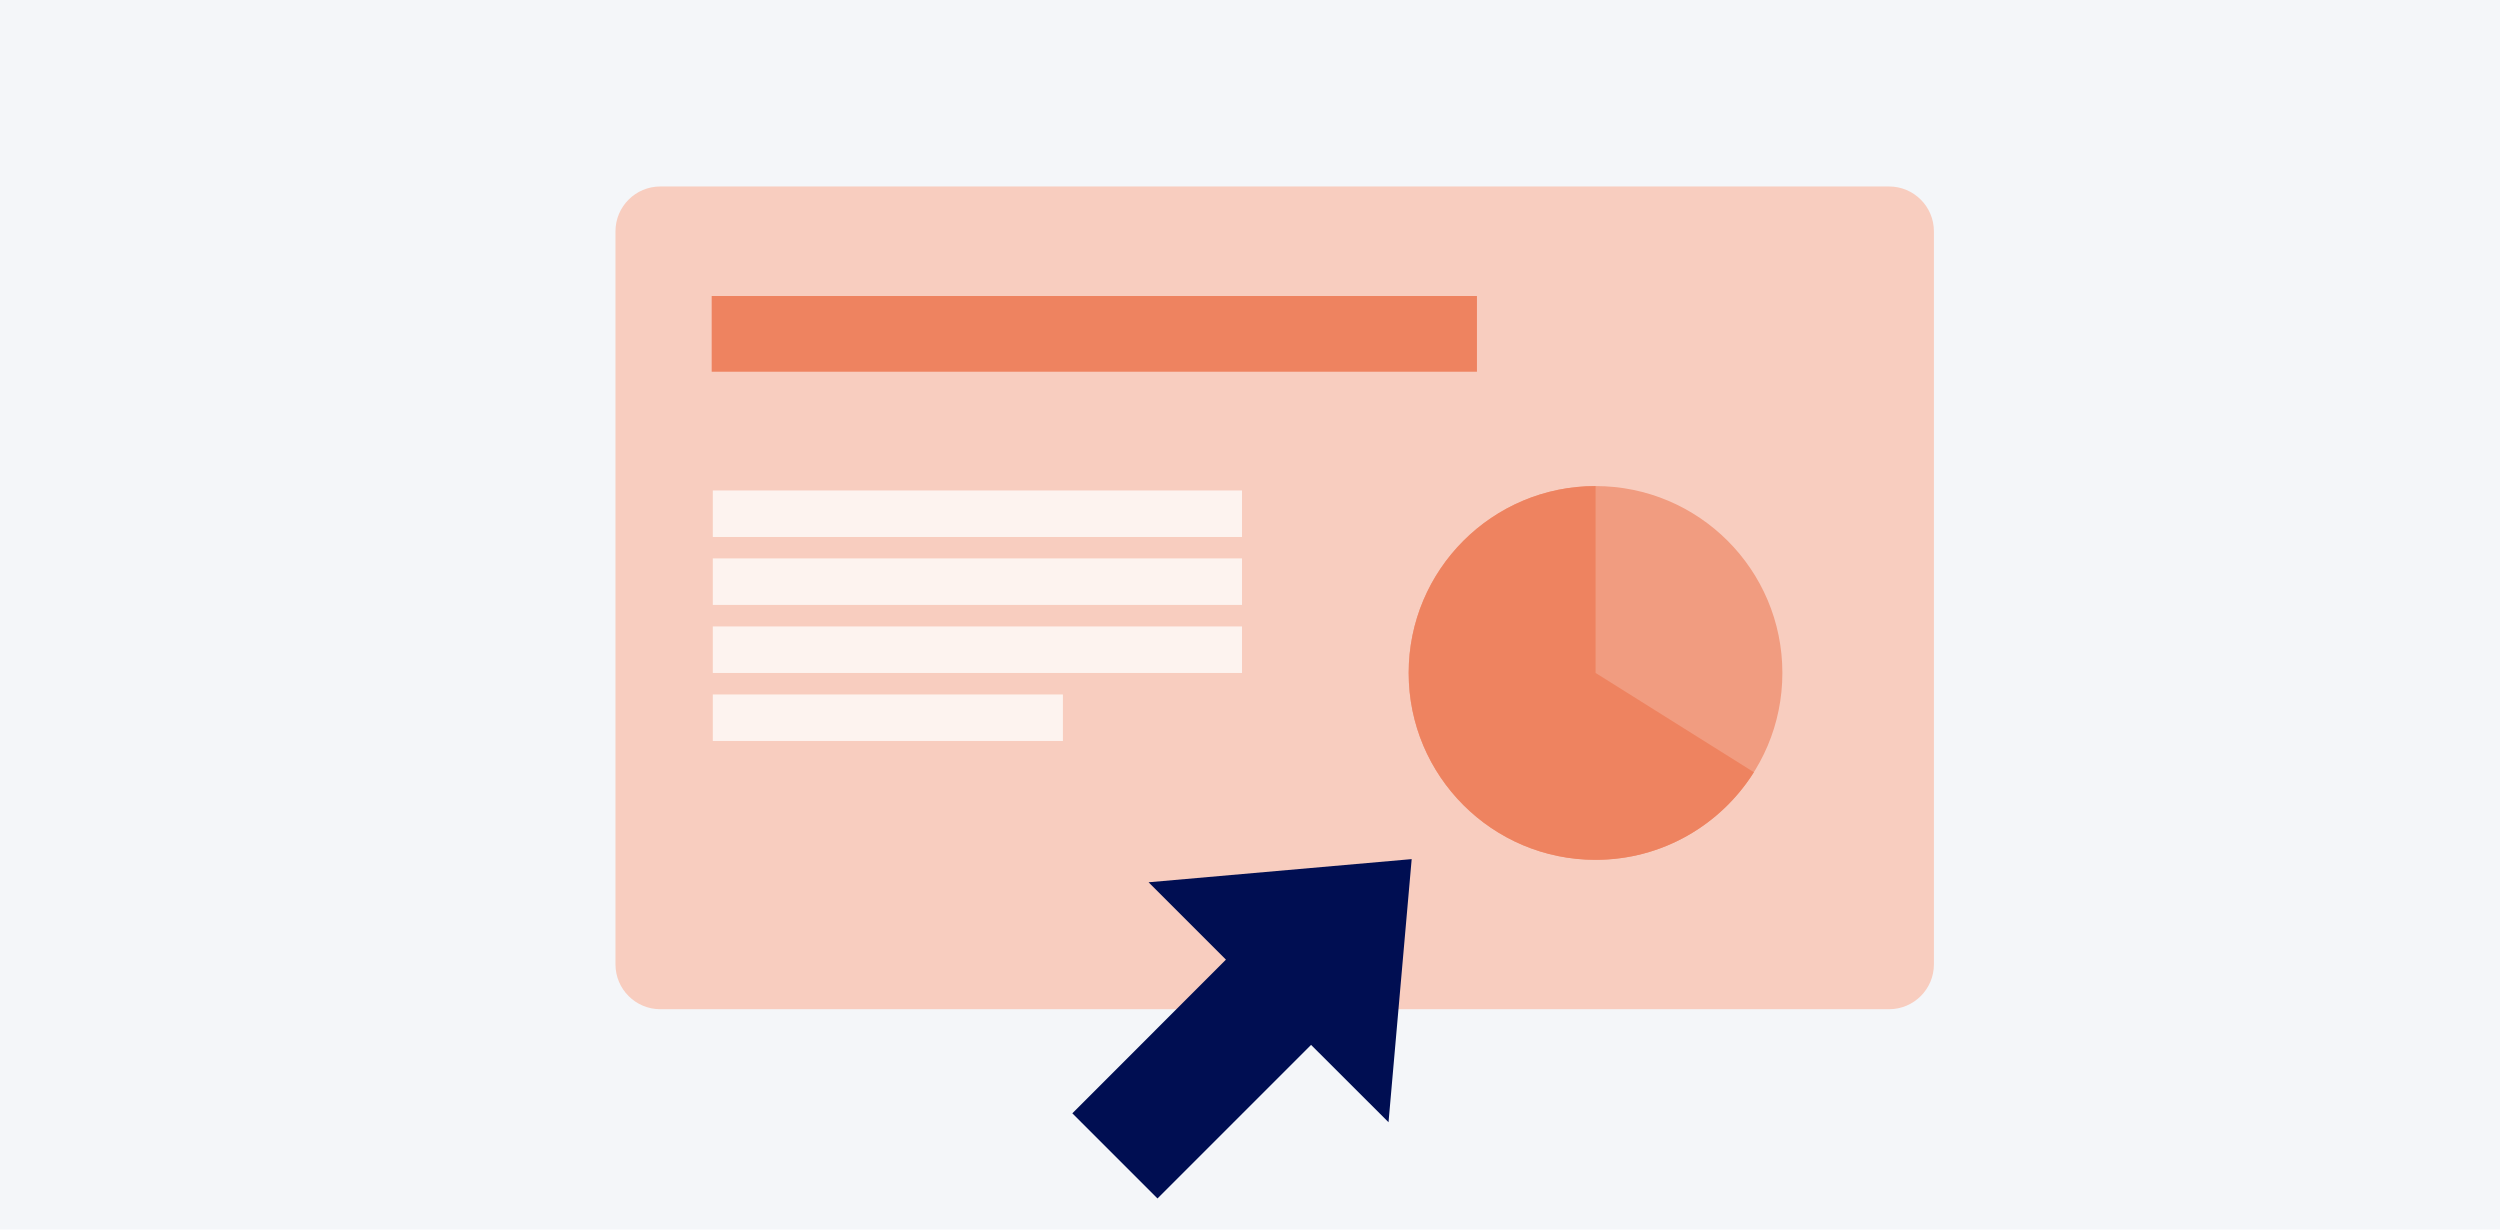
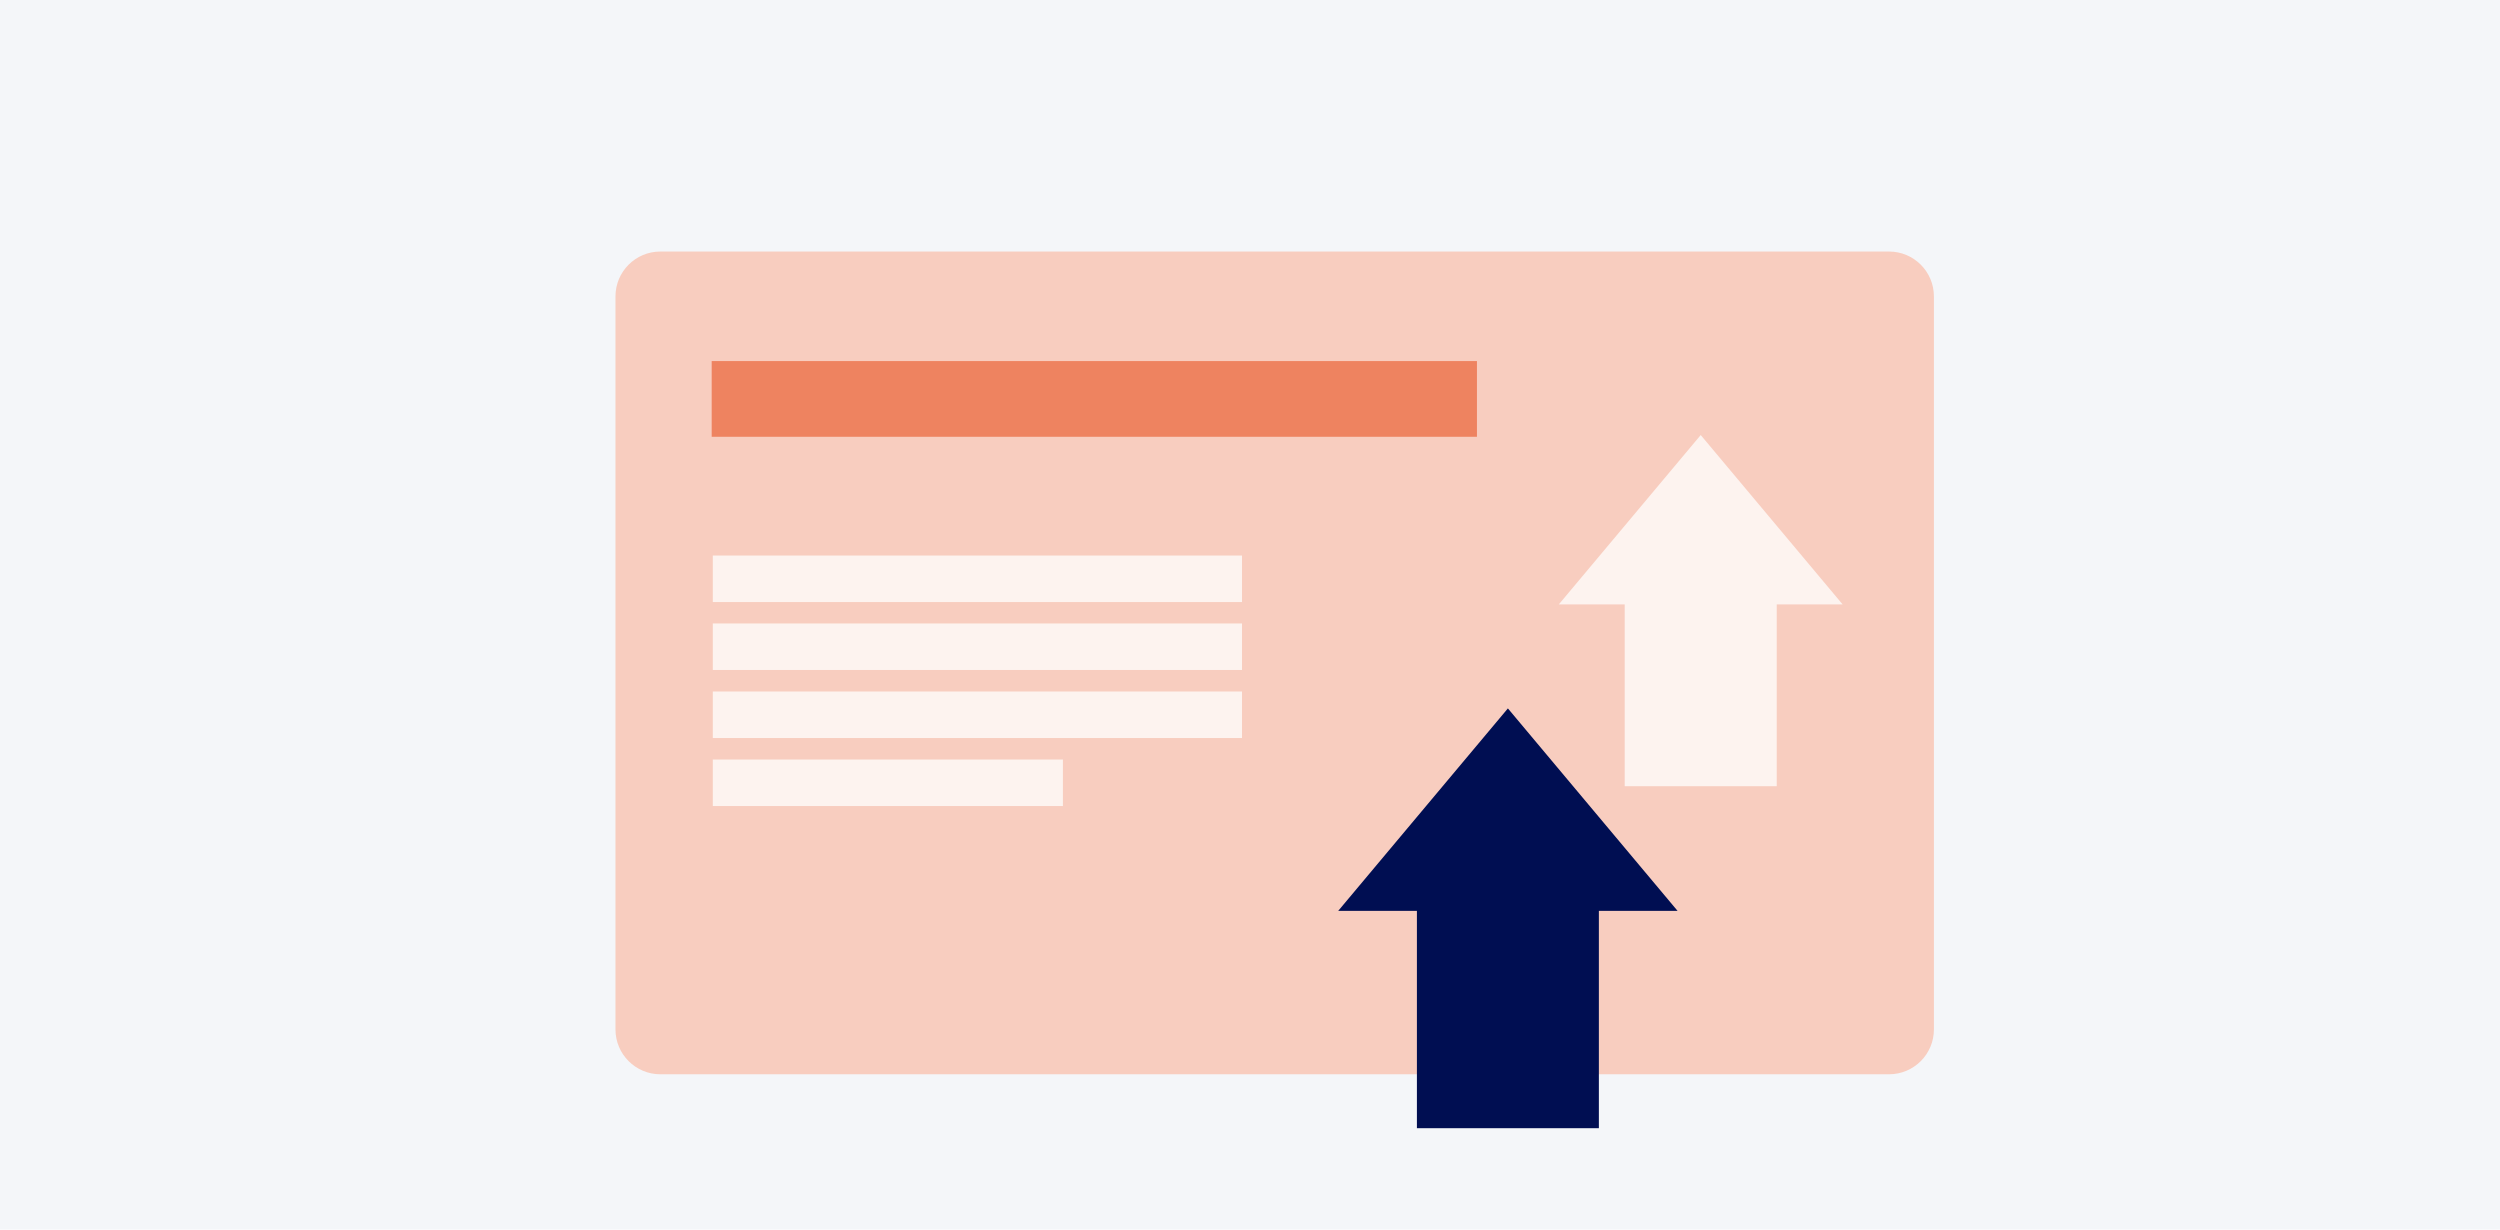
<svg xmlns="http://www.w3.org/2000/svg" viewBox="0 0 244 120">
  <g id="Hintergrund">
    <rect width="244" height="120" fill="#f4f6f9" stroke-width="0" />
  </g>
  <g id="Design">
    <g>
-       <rect x="60.07" y="18.2" width="128.68" height="80.3" rx="4.38" ry="4.38" fill="#f8cdbf" stroke-width="0" />
+       <rect x="60.07" y="24.55" width="128.68" height="80.3" rx="4.38" ry="4.38" fill="#f8cdbf" stroke-width="0" />
      <g>
-         <rect x="69.46" y="28.89" width="74.69" height="7.39" fill="#ee8360" stroke-width="0" />
+         <rect x="69.46" y="35.24" width="74.69" height="7.39" fill="#ee8360" stroke-width="0" />
        <g>
-           <rect x="69.57" y="47.87" width="51.65" height="4.54" fill="#fdf3ef" stroke-width="0" />
-           <rect x="69.57" y="54.5" width="51.65" height="4.54" fill="#fdf3ef" stroke-width="0" />
-           <rect x="69.57" y="61.14" width="51.65" height="4.54" fill="#fdf3ef" stroke-width="0" />
-           <rect x="69.57" y="67.78" width="34.17" height="4.54" fill="#fdf3ef" stroke-width="0" />
-         </g>
-         <g>
-           <circle cx="155.72" cy="65.68" r="18.24" fill="#f19c80" stroke-width="0" />
-           <path d="m171.18,75.37c-3.23,5.13-8.94,8.55-15.45,8.55-10.07,0-18.24-8.17-18.24-18.24s8.17-18.24,18.24-18.24v18.24s15.45,9.69,15.45,9.69Z" fill="#ee8360" stroke-width="0" />
+           <rect x="69.57" y="54.22" width="51.65" height="4.54" fill="#fdf3ef" stroke-width="0" />
+           <rect x="69.57" y="60.85" width="51.65" height="4.54" fill="#fdf3ef" stroke-width="0" />
+           <rect x="69.57" y="67.49" width="51.65" height="4.54" fill="#fdf3ef" stroke-width="0" />
+           <rect x="69.57" y="74.13" width="34.17" height="4.54" fill="#fdf3ef" stroke-width="0" />
        </g>
      </g>
-       <polygon points="119.65 93.66 104.66 108.66 112.97 116.97 127.96 101.98 135.52 109.53 137.78 83.85 112.1 86.11 119.65 93.66" fill="#000e52" stroke-width="0" />
+       <polygon points="158.57 58.99 158.57 76.73 173.41 76.73 173.41 58.99 179.84 58.99 165.99 42.46 152.14 58.99 158.57 58.99" fill="#fdf3ef" stroke-width="0" />
+       <polygon points="138.29 88.9 138.29 110.11 156.05 110.11 156.05 88.9 163.73 88.9 147.17 69.14 130.61 88.9 138.29 88.9" fill="#000e52" stroke-width="0" />
    </g>
  </g>
</svg>
